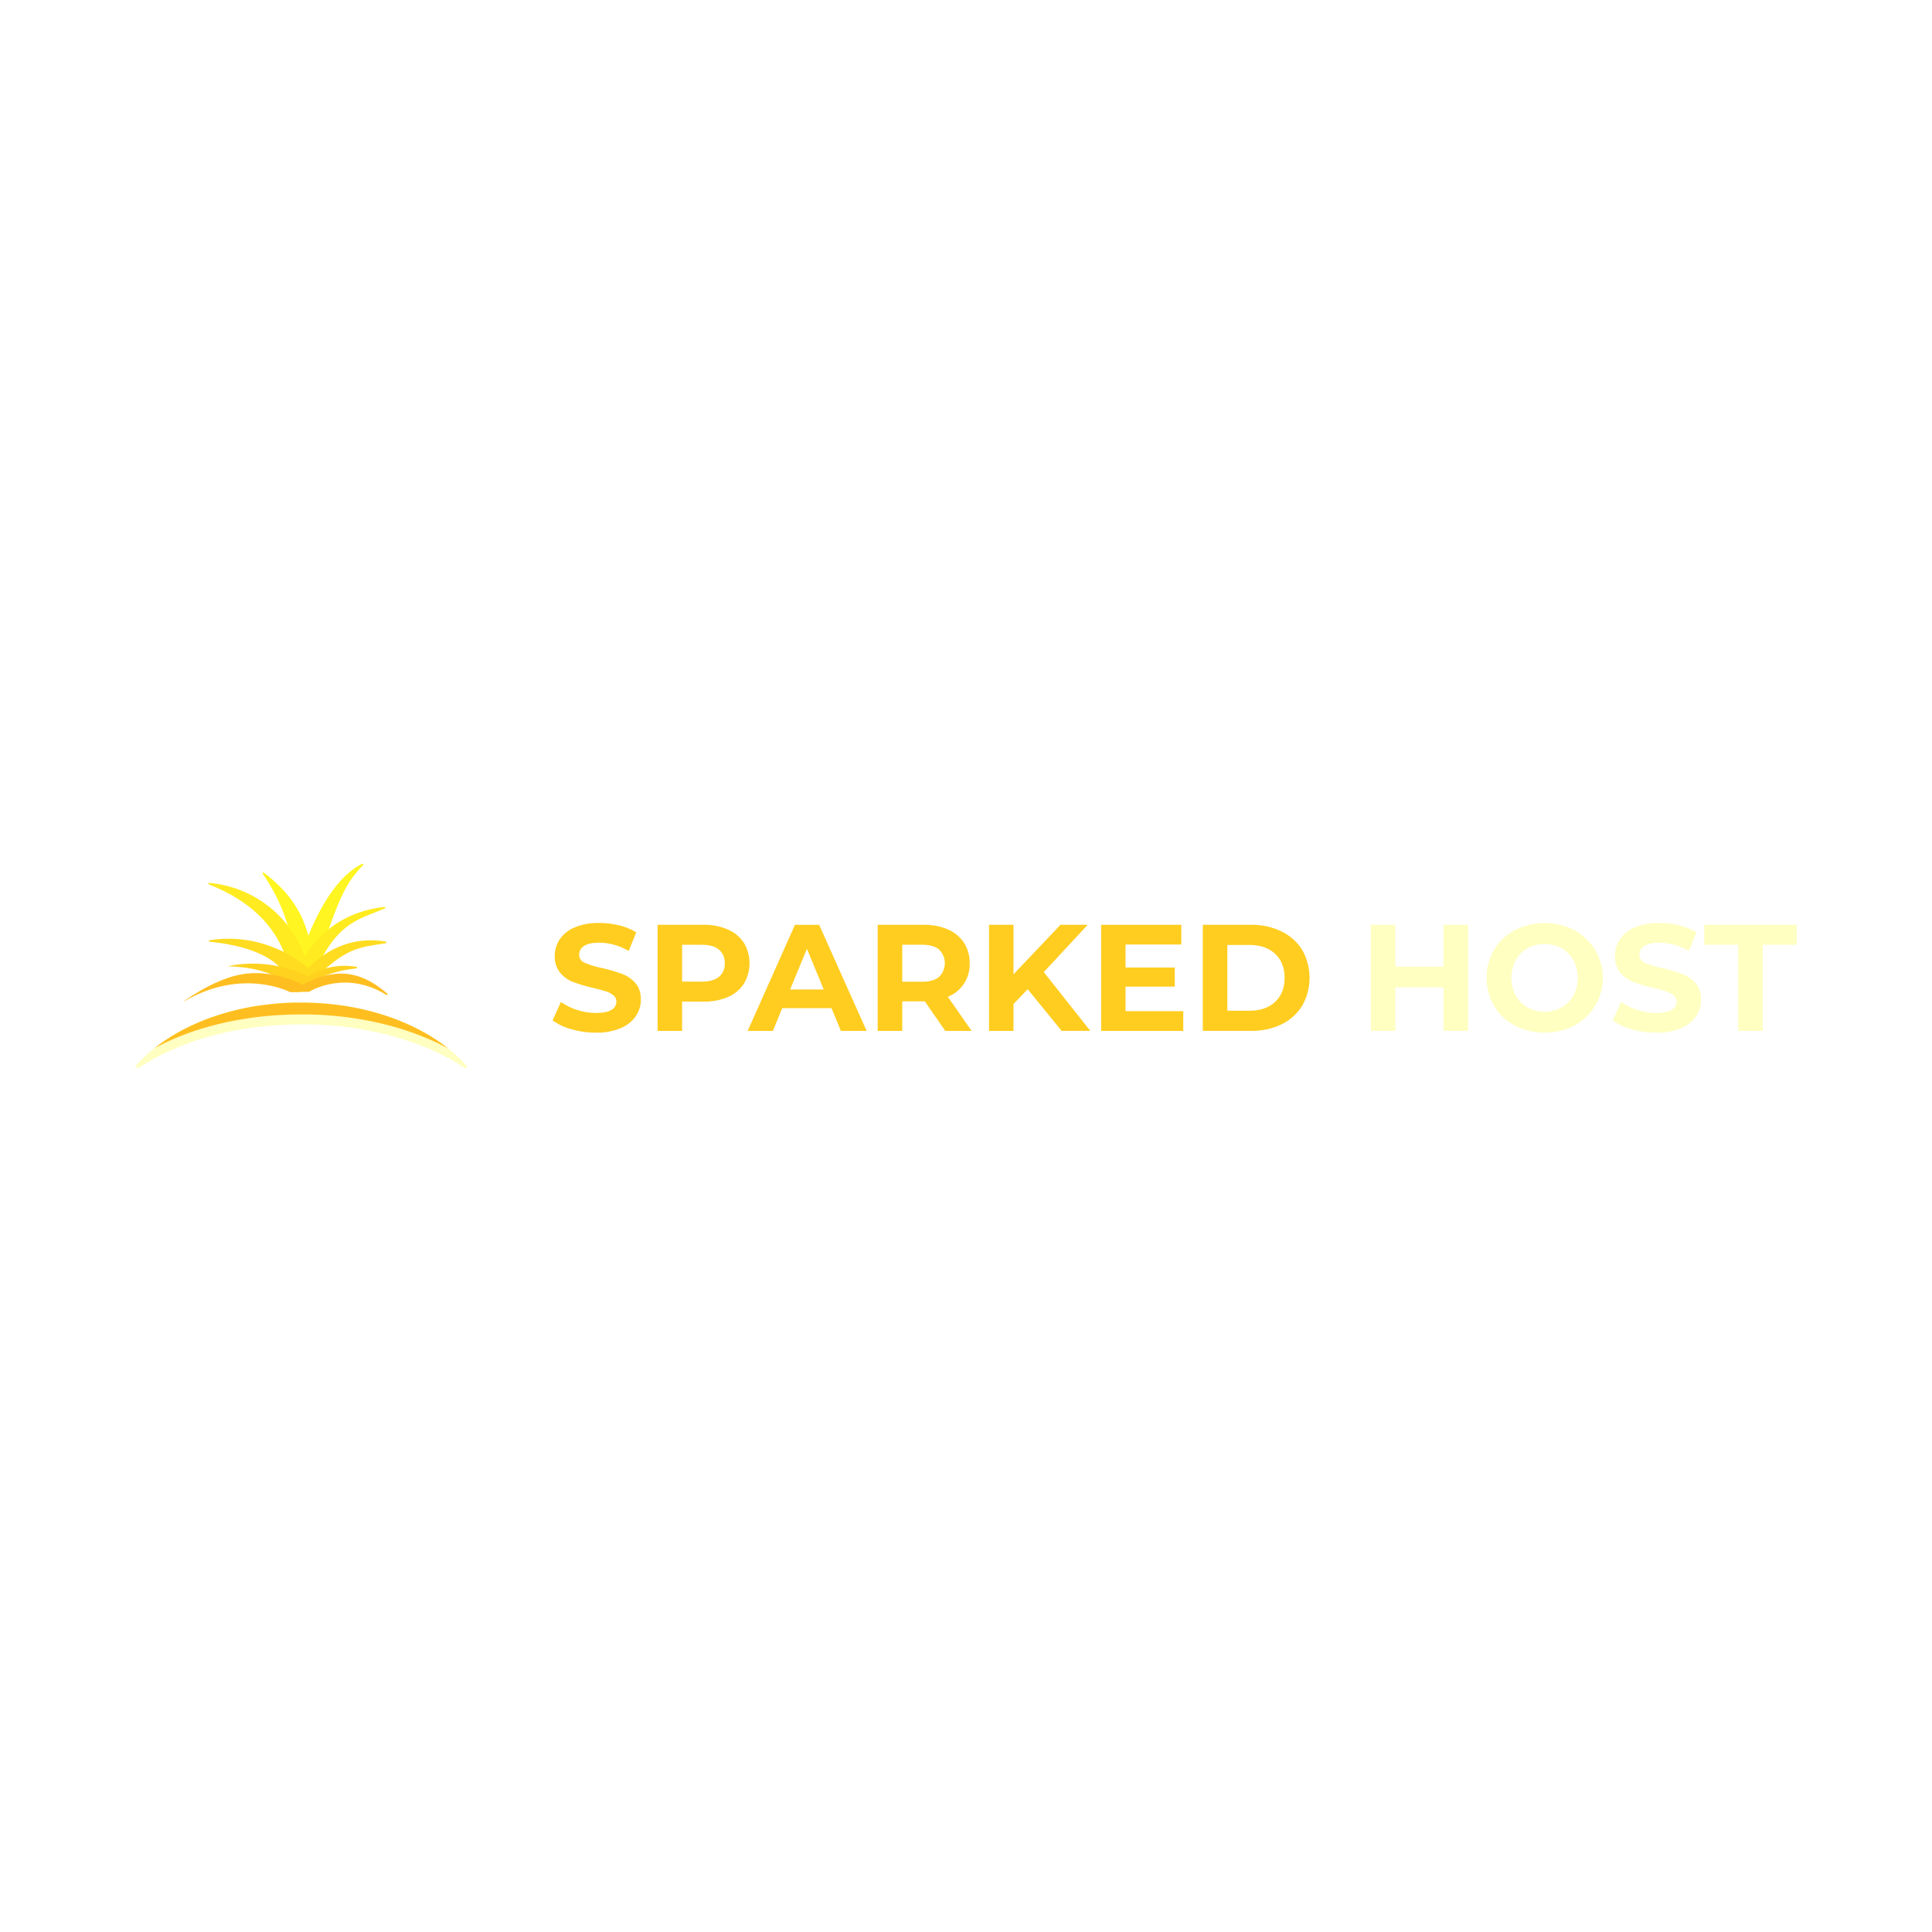
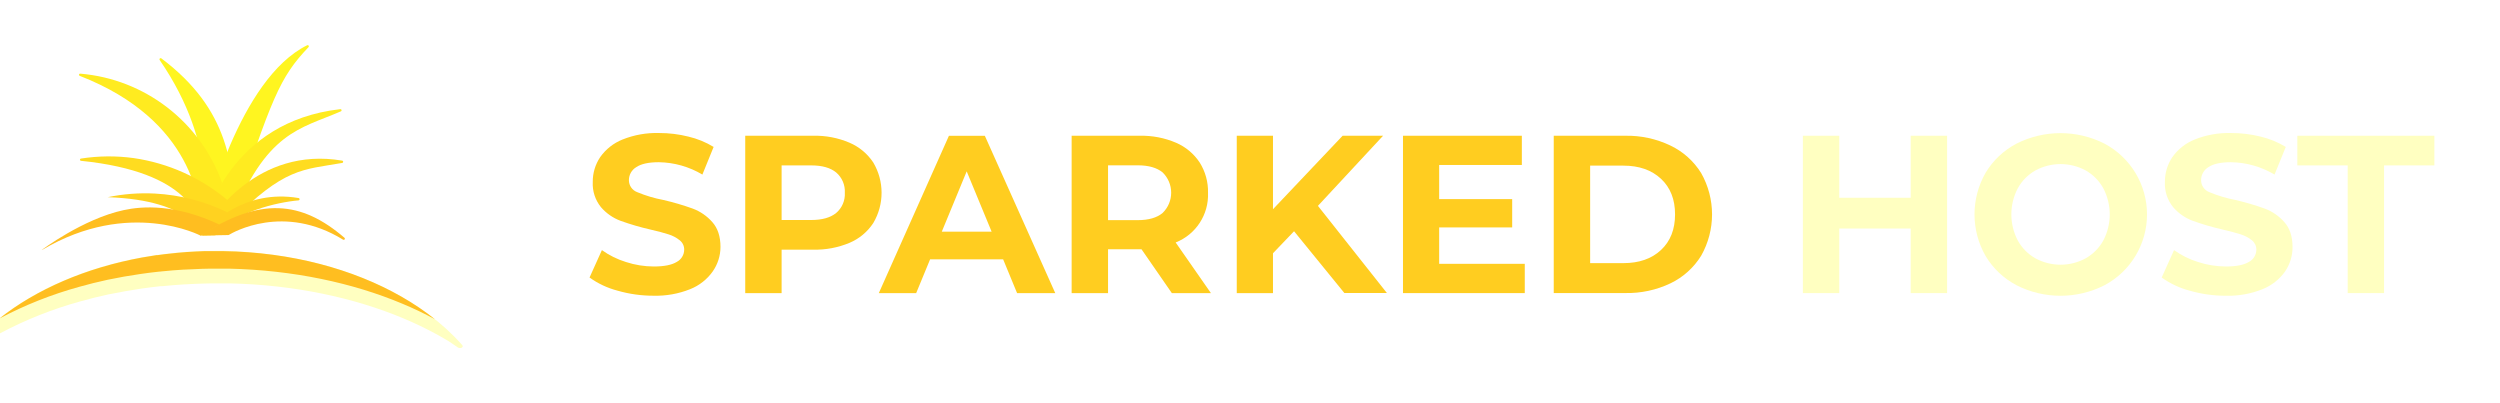
- <svg xmlns="http://www.w3.org/2000/svg" id="Layer_2" data-name="Layer 2" viewBox="0 0 997 997">
+ <svg xmlns="http://www.w3.org/2000/svg" id="Layer_2" data-name="Layer 2" viewBox="80 430 870 140">
  <defs>
    <style>.cls-1{fill:#fff520;}.cls-2{fill:#ffeb20;}.cls-3{fill:#ffdc20;}.cls-4{fill:#ffd220;}.cls-5{fill:#ffbe20;}.cls-6{fill:#ffffc1;}.cls-7{fill:#ffcd20;}</style>
  </defs>
  <path class="cls-1" d="M150.09,510.76c1.06-4.07,6.43-29.45-14.54-59.9a.41.41,0,0,1,.58-.56c23.67,17.79,25.45,37.55,25.86,59.31a.4.4,0,0,1-.36.41l-11.1,1.24A.41.41,0,0,1,150.09,510.76Z" />
  <path class="cls-1" d="M150,511.18c1.56-6.7,13.23-53.75,36.91-65.44a.41.41,0,0,1,.47.65c-10.13,10.65-12.72,17.47-27.11,60.71a.4.4,0,0,1-.22.24l-9.49,4.3A.41.41,0,0,1,150,511.18Z" />
  <path class="cls-2" d="M149.93,509.58c.13-8.53-2.47-37.72-42.15-53.17a.4.4,0,0,1,.17-.78,57.54,57.54,0,0,1,49.28,37.85.39.39,0,0,1,0,.28l-6.51,16A.4.4,0,0,1,149.93,509.58Z" />
  <path class="cls-2" d="M150,511.19c1.25-5.56,10.27-38.87,48.39-43.2a.4.4,0,0,1,.21.77c-14.21,6.17-26,6.91-38.31,38.36a.45.45,0,0,1-.21.22l-9.51,4.3A.41.41,0,0,1,150,511.19Z" />
  <path class="cls-3" d="M149.83,510.73c-.17-4.64-3.52-20.88-41.6-24.76a.4.4,0,0,1,0-.8,63.37,63.37,0,0,1,18.26-.16,65.36,65.36,0,0,1,32.61,14.58q-4.26,5.69-8.51,11.36A.4.4,0,0,1,149.83,510.73Z" />
  <path class="cls-3" d="M150.39,510.9c3.18-5.5,19.18-30,48.72-25a.41.41,0,0,1,0,.8c-13.77,2.42-20.12,1.53-38.85,20.54a.57.57,0,0,1-.13.08l-9.21,4.17A.41.41,0,0,1,150.39,510.9Z" />
  <path class="cls-4" d="M150.36,511.29c2.64-3.1,14.62-15.59,33.55-12.37a.41.41,0,0,1,0,.81c-7.56.64-22.47,4.15-28.74,12a.39.39,0,0,1-.31.15l-4.15.08A.41.41,0,0,1,150.36,511.29Z" />
  <path class="cls-5" d="M159.64,511.75c1.41-.86,19.1-11.1,39.79,1.68a.41.41,0,0,0,.48-.65c-15.09-13-29.47-14.28-50.11-.81l9.64-.17A.46.46,0,0,0,159.64,511.75Z" />
  <path class="cls-4" d="M149.8,512s-2.24-12.31-32.32-13.38h0a64.53,64.53,0,0,1,16.46-1.26,65.72,65.72,0,0,1,25.18,6.52Z" />
  <path class="cls-5" d="M149.8,512s-24.75-13-55,4.89c-.2.12-.31.16-.32.14S108.9,506.17,123,503.13c6.67-1.45,18-2.17,33.32,5Z" />
  <path class="cls-6" d="M240.37,551.11l-.21,0h0a1.19,1.19,0,0,1-.85-.21l-.51-.36c-.88-.62-1.77-1.23-2.68-1.81q-2.13-1.28-4.36-2.49a123.65,123.65,0,0,0-11.33-5.43c-17.3-7.25-38-11.67-60.27-12.19-1.44,0-2.9,0-4.36,0-1.69,0-3.35,0-5,.06-2,.05-4,.14-5.94.26a1.94,1.94,0,0,0-.34,0q-4.05.24-8,.65l-.37,0a1.6,1.6,0,0,0-.23,0c-2.22.23-4.4.51-6.57.82-3.87.57-7.67,1.25-11.37,2h-.06c-3.41.73-6.75,1.56-10,2.48a137.48,137.48,0,0,0-27.71,11q-4,2.16-7.7,4.54l-.53.35a1.4,1.4,0,0,1-.88.19h-.33l-.12,0a.5.5,0,0,1-.13,0c-.49-.14-.83-.55-.48-1,13-14.75,34.19-25.84,59.41-30.43,1.66-.3,3.33-.57,5-.82l.37,0,2.36-.32c1.5-.19,3-.35,4.52-.49,2.15-.21,4.34-.36,6.54-.46.92,0,1.85-.09,2.78-.12h.85c1.2,0,2.39-.05,3.6-.05h2.36A147.85,147.85,0,0,1,175,518.68c26.31,3.52,48.84,14,63.15,28.51l0,0c.94.94,1.84,1.92,2.7,2.9C241.26,550.55,240.89,551,240.37,551.11Z" />
  <path class="cls-5" d="M231.36,541.1A124.87,124.87,0,0,0,220,535.68c-17.3-7.26-38-11.68-60.27-12.19-1.45,0-2.9,0-4.36,0-1.69,0-3.35,0-5,.06q-3,.09-5.93.26l-.34,0c-2.7.16-5.38.38-8,.65l-.37.05-.23,0c-2.22.23-4.41.52-6.58.83q-5.81.84-11.37,2h0q-5.13,1.1-10,2.48a137.38,137.38,0,0,0-27.71,11c12.78-10.12,30-17.63,49.63-21.21,1.67-.3,3.34-.57,5-.82l.37,0,2.35-.32c1.5-.19,3-.35,4.53-.49,2.15-.21,4.34-.36,6.54-.46l2.77-.12h.86c1.2,0,2.39,0,3.6,0h2.35a147.86,147.86,0,0,1,17.2,1.27C197.46,521.68,217.18,529.78,231.36,541.1Z" />
  <path class="cls-7" d="M294.9,531.15a29.54,29.54,0,0,1-9.74-4.57l4.3-9.54a29.22,29.22,0,0,0,8.37,4.14,31.46,31.46,0,0,0,9.69,1.56q5.4,0,8-1.6a4.84,4.84,0,0,0,2.58-4.26,4.06,4.06,0,0,0-1.53-3.24,11.66,11.66,0,0,0-3.91-2.08q-2.38-.78-6.45-1.71a89,89,0,0,1-10.24-3,16.67,16.67,0,0,1-6.84-4.76,12.9,12.9,0,0,1-2.85-8.76,15.23,15.23,0,0,1,2.58-8.64,17.4,17.4,0,0,1,7.78-6.14,31.74,31.74,0,0,1,12.7-2.26,41.74,41.74,0,0,1,10.24,1.25,30.19,30.19,0,0,1,8.76,3.59l-3.91,9.62a30.49,30.49,0,0,0-15.17-4.3q-5.31,0-7.85,1.72a5.25,5.25,0,0,0-2.55,4.53,4.44,4.44,0,0,0,2.94,4.19,45.57,45.57,0,0,0,9,2.69,89.23,89.23,0,0,1,10.24,3,16.92,16.92,0,0,1,6.84,4.7c1.9,2.13,2.85,5,2.85,8.67A14.91,14.91,0,0,1,328,524.5a17.55,17.55,0,0,1-7.85,6.14,32.06,32.06,0,0,1-12.75,2.27A44.85,44.85,0,0,1,294.9,531.15Z" />
  <path class="cls-7" d="M375.65,479.67a18.74,18.74,0,0,1,8.25,6.88,20.65,20.65,0,0,1,0,21.07,18.48,18.48,0,0,1-8.25,6.88A30.79,30.79,0,0,1,363,516.88H352V532H339.34V477.24H363A30.29,30.29,0,0,1,375.65,479.67ZM371,504.1a8.57,8.57,0,0,0,3-7,8.66,8.66,0,0,0-3-7.07c-2-1.64-4.87-2.47-8.68-2.47H352v19h10.31Q368,506.56,371,504.1Z" />
  <path class="cls-7" d="M429.09,520.24H403.68L398.83,532h-13l24.39-54.73h12.51L447.23,532H433.94Zm-4-9.61-8.68-21-8.67,21Z" />
  <path class="cls-7" d="M487.8,532l-10.55-15.25H465.6V532H452.93V477.24h23.69a30.34,30.34,0,0,1,12.63,2.43,18.66,18.66,0,0,1,8.24,6.88,18.94,18.94,0,0,1,2.9,10.55,17.81,17.81,0,0,1-11.26,17.28L501.4,532ZM484.59,490c-2-1.64-4.87-2.47-8.67-2.47H465.6v19.08h10.32q5.7,0,8.67-2.5a9.84,9.84,0,0,0,0-14.11Z" />
  <path class="cls-7" d="M530.33,510.47,523,518.13V532H510.39V477.24H523v25.57l24.23-25.57h14.08l-22.67,24.4,24,30.33H547.84Z" />
  <path class="cls-7" d="M610.62,521.81V532H568.24V477.24H609.6v10.17H580.83v11.88h25.41v9.85H580.83v12.67Z" />
  <path class="cls-7" d="M620.7,477.24h24.86a34.9,34.9,0,0,1,15.75,3.41A25.49,25.49,0,0,1,672,490.22,29.19,29.19,0,0,1,672,519a25.51,25.51,0,0,1-10.64,9.58,34.89,34.89,0,0,1-15.75,3.4H620.7Zm24.24,44.33q8.2,0,13.09-4.57t4.89-12.39c0-5.21-1.63-9.35-4.89-12.39s-7.62-4.58-13.09-4.58H633.37v33.93Z" />
  <path class="cls-6" d="M757.59,477.24V532H744.92V509.53H720.06V532H707.4V477.24h12.66v21.58h24.86V477.24Z" />
  <path class="cls-6" d="M781.71,529.23A27.27,27.27,0,0,1,771,519.11a29.1,29.1,0,0,1,0-29A27.29,27.29,0,0,1,781.71,480a33.89,33.89,0,0,1,30.68,0,27.91,27.91,0,0,1,0,49.25,33.81,33.81,0,0,1-30.68,0Zm24.12-9.34a16,16,0,0,0,6.13-6.21,19.56,19.56,0,0,0,0-18.14,16,16,0,0,0-6.13-6.22,18.39,18.39,0,0,0-17.52,0,16,16,0,0,0-6.13,6.22,19.56,19.56,0,0,0,0,18.14,16,16,0,0,0,6.13,6.21,18.32,18.32,0,0,0,17.52,0Z" />
  <path class="cls-6" d="M842,531.15a29.48,29.48,0,0,1-9.73-4.57l4.3-9.54a29,29,0,0,0,8.36,4.14,31.52,31.52,0,0,0,9.7,1.56q5.39,0,8-1.6a4.84,4.84,0,0,0,2.58-4.26,4.08,4.08,0,0,0-1.52-3.24,11.76,11.76,0,0,0-3.91-2.08q-2.38-.78-6.45-1.71a89,89,0,0,1-10.24-3,16.67,16.67,0,0,1-6.84-4.76,12.85,12.85,0,0,1-2.86-8.76,15.23,15.23,0,0,1,2.58-8.64,17.45,17.45,0,0,1,7.78-6.14,31.8,31.8,0,0,1,12.71-2.26,41.8,41.8,0,0,1,10.24,1.25,30.25,30.25,0,0,1,8.75,3.59l-3.91,9.62a30.46,30.46,0,0,0-15.16-4.3q-5.33,0-7.86,1.72a5.26,5.26,0,0,0-2.54,4.53,4.44,4.44,0,0,0,2.93,4.19,46,46,0,0,0,8.95,2.69,88.63,88.63,0,0,1,10.24,3,16.92,16.92,0,0,1,6.84,4.7c1.91,2.13,2.86,5,2.86,8.67a14.91,14.91,0,0,1-2.62,8.56,17.63,17.63,0,0,1-7.86,6.14,32,32,0,0,1-12.74,2.27A44.87,44.87,0,0,1,842,531.15Z" />
  <path class="cls-6" d="M897,487.56H879.47V477.24h47.69v10.32H909.65V532H897Z" />
</svg>
